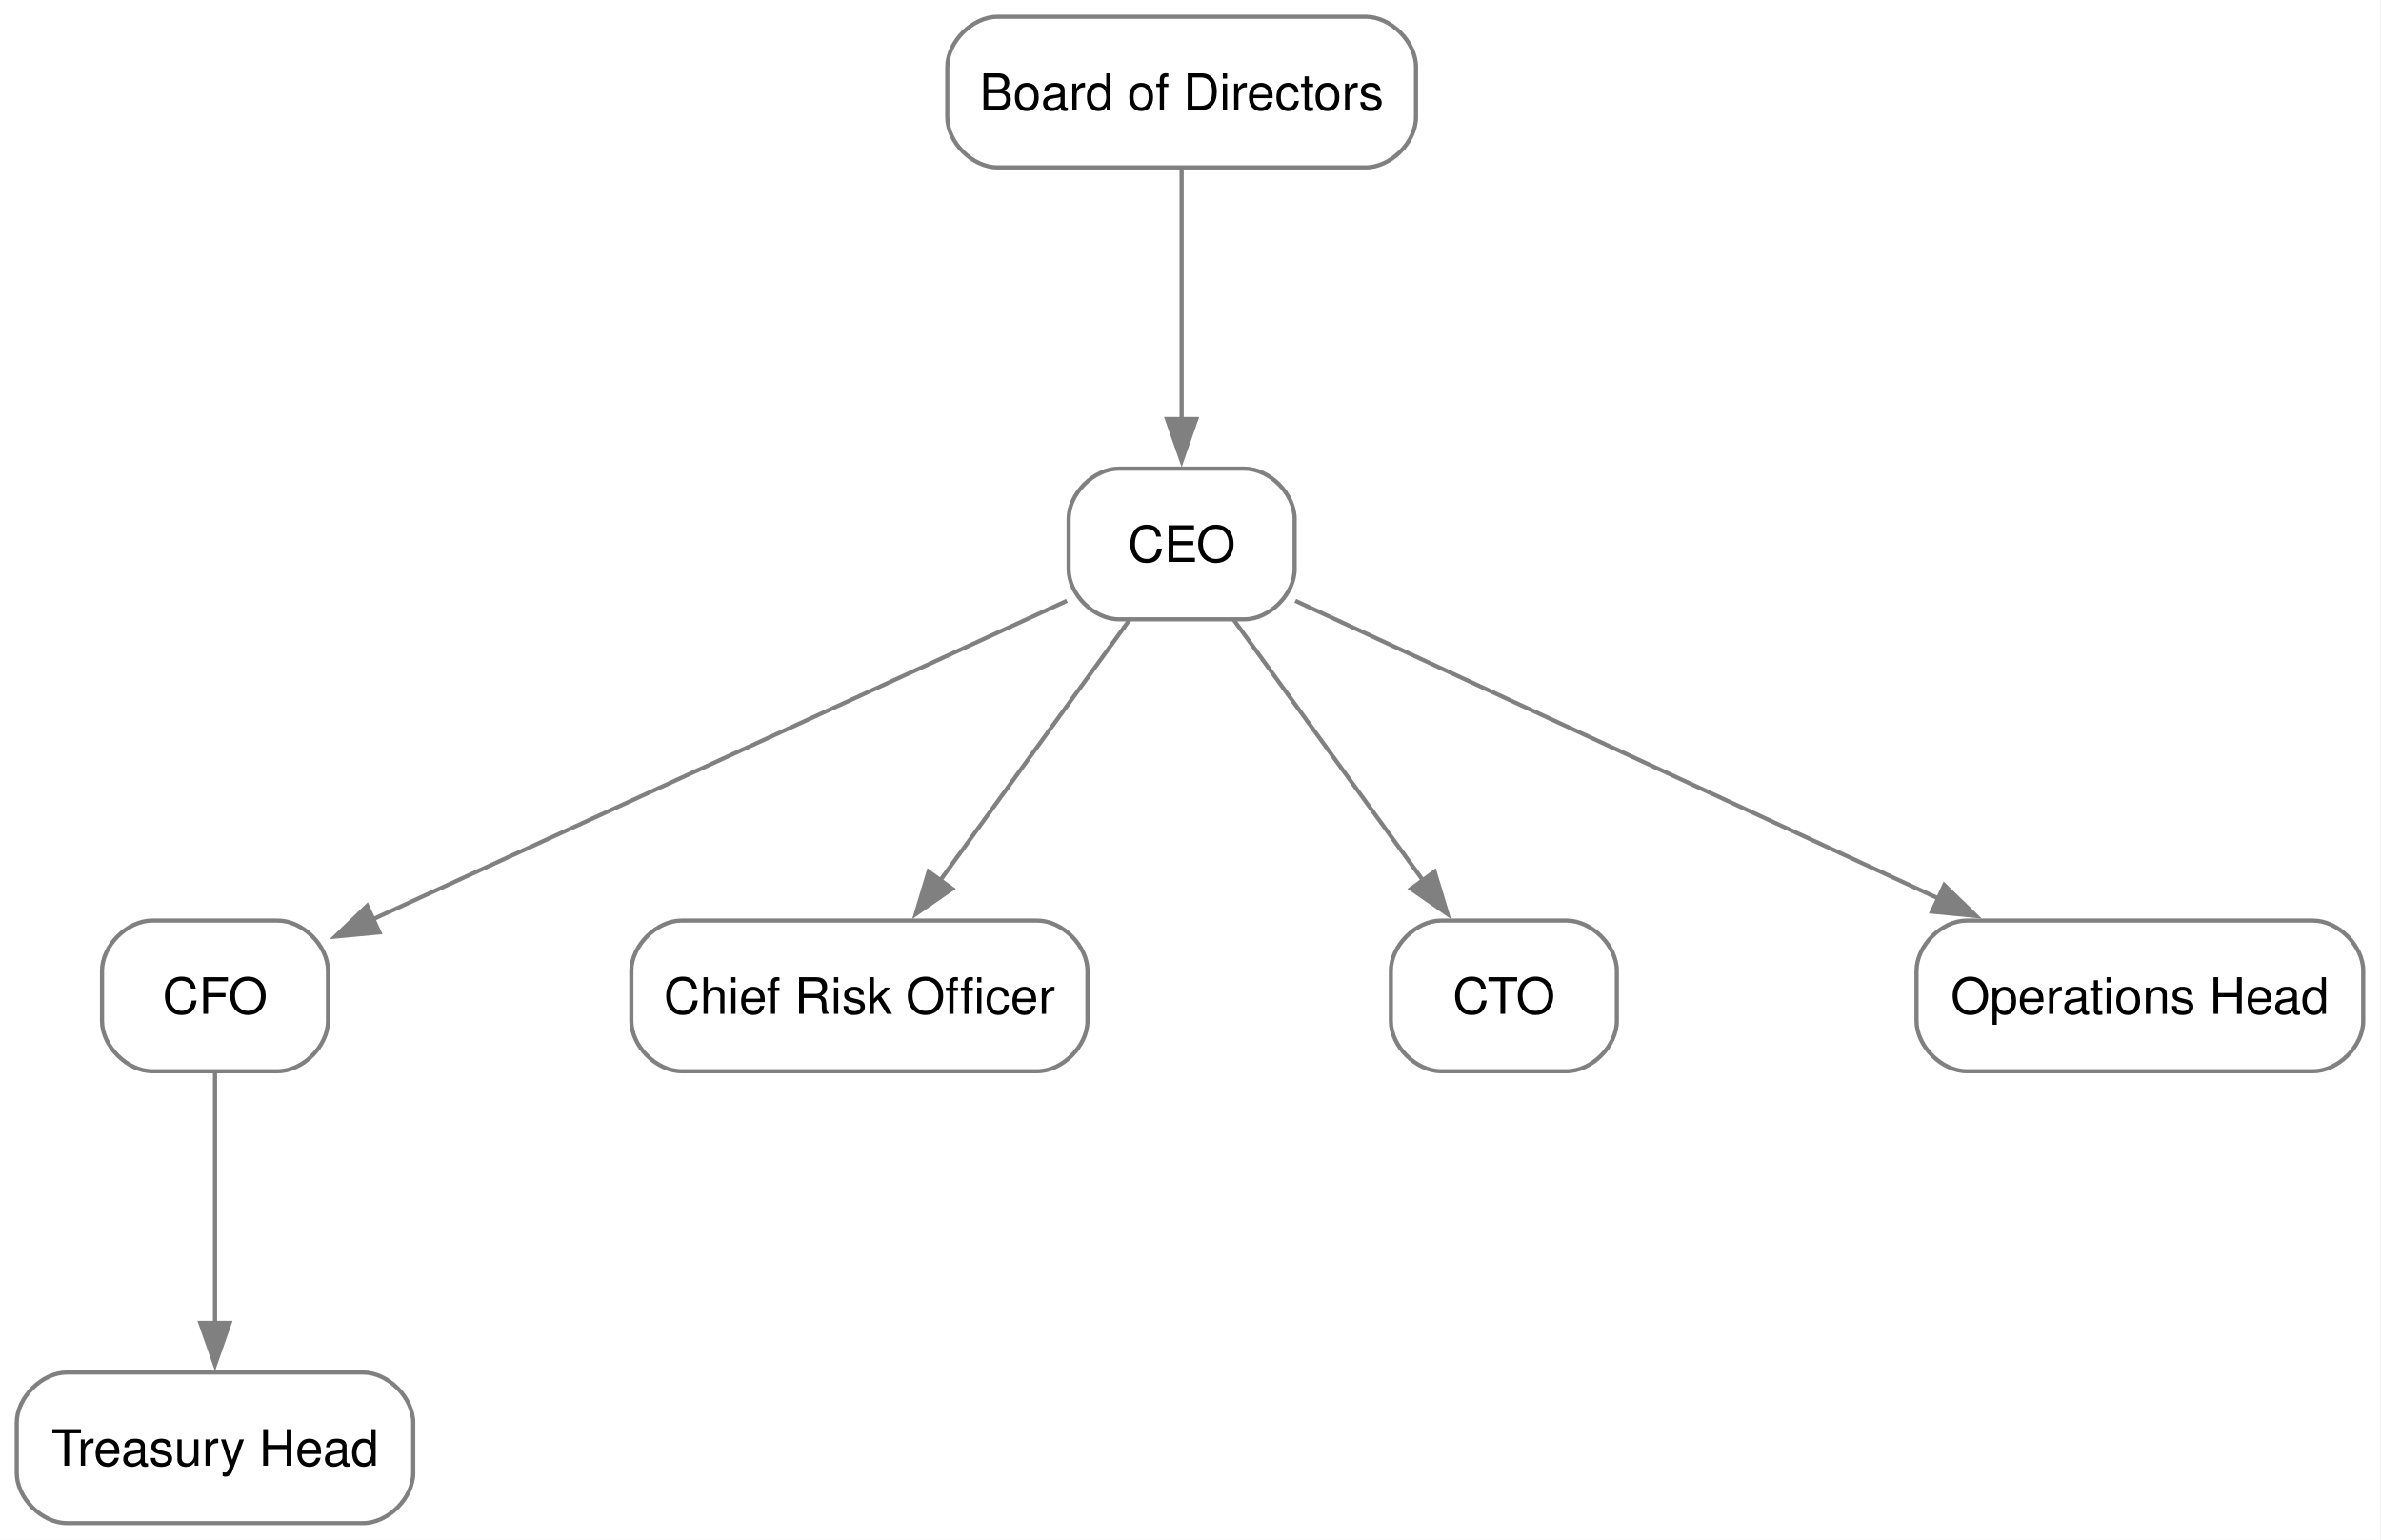
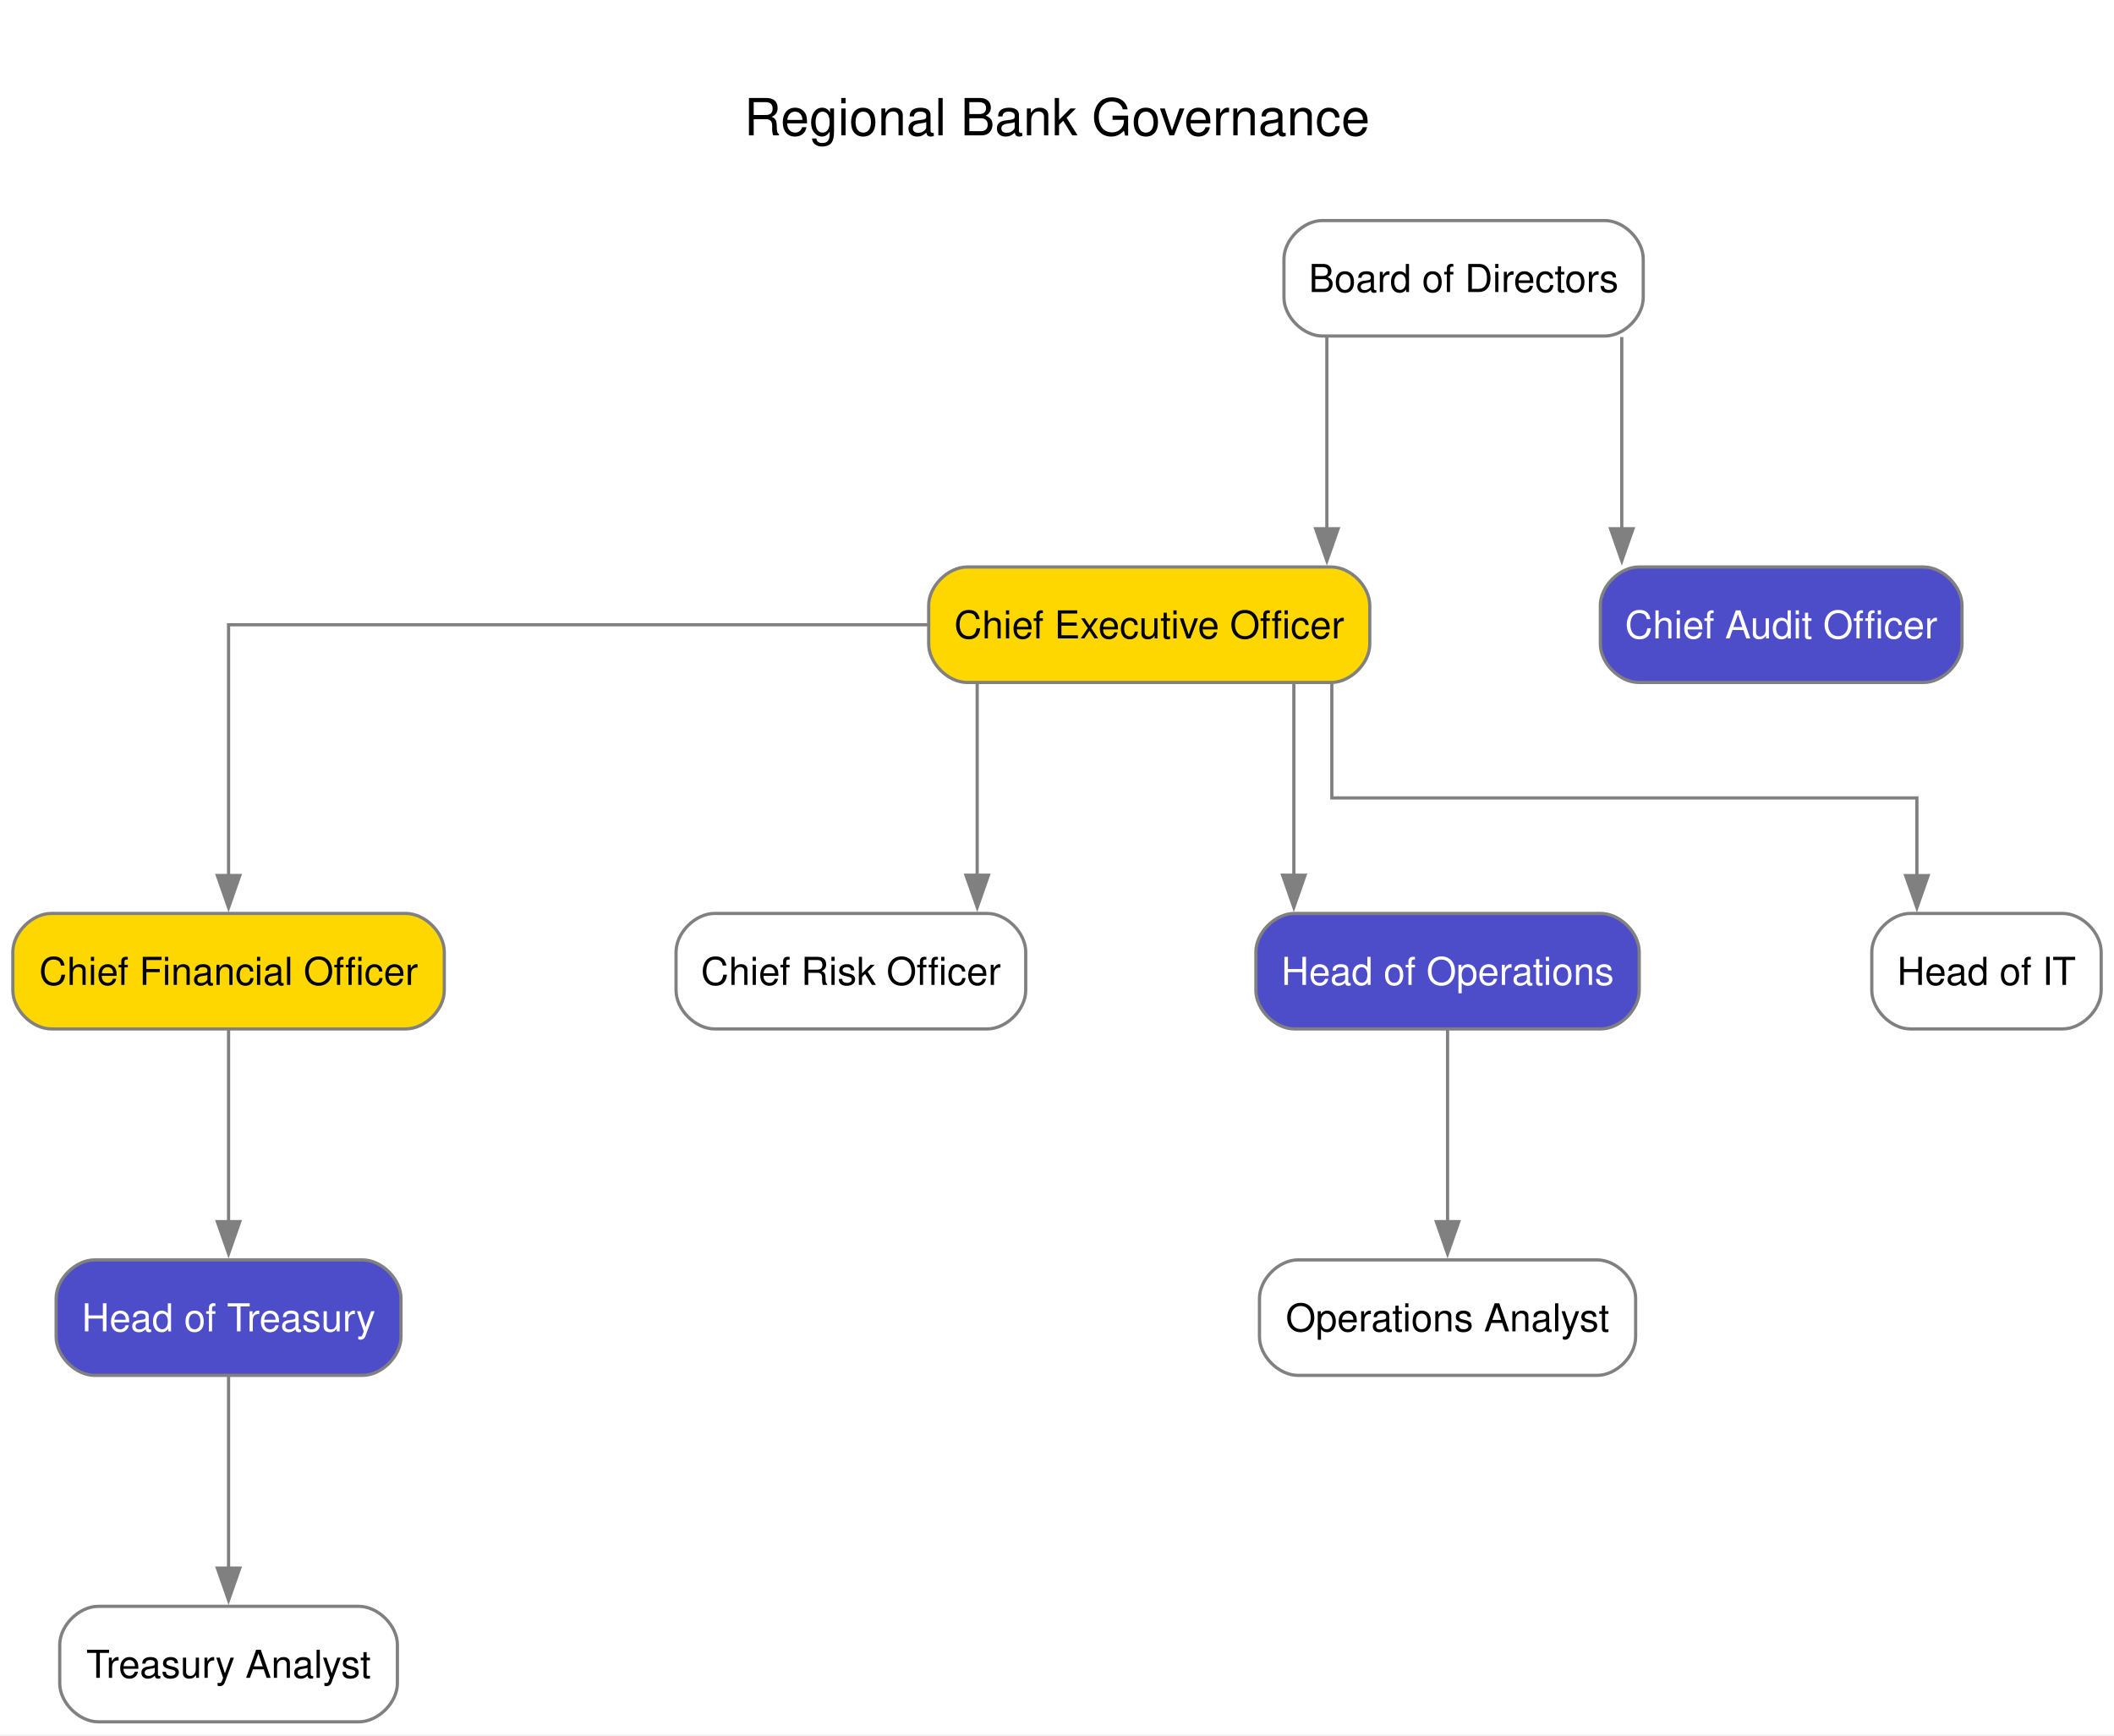
- <svg xmlns="http://www.w3.org/2000/svg" width="569pt" height="368pt" viewBox="0.00 0.00 569.00 368.00">
-   <g id="graph0" class="graph" transform="scale(1 1) rotate(0) translate(4 364)">
-     <polygon fill="white" stroke="none" points="-4,4 -4,-364 564.75,-364 564.75,4 -4,4" />
+ <svg xmlns="http://www.w3.org/2000/svg" width="659pt" height="541pt" viewBox="0.00 0.00 659.00 541.00">
+   <g id="graph0" class="graph" transform="scale(1 1) rotate(0) translate(4 536.75)">
+     <polygon fill="white" stroke="none" points="-4,4 -4,-536.75 655,-536.75 655,4 -4,4" />
+     <text xml:space="preserve" text-anchor="middle" x="325.5" y="-494.55" font-family="Helvetica,sans-Serif" font-size="16.00">Regional Bank Governance</text>
    <g id="node1" class="node">
-       <path fill="#ffffff" stroke="#808080" d="M322.38,-360C322.38,-360 234.38,-360 234.38,-360 228.38,-360 222.38,-354 222.38,-348 222.38,-348 222.38,-336 222.38,-336 222.38,-330 228.38,-324 234.38,-324 234.38,-324 322.38,-324 322.38,-324 328.38,-324 334.38,-330 334.38,-336 334.38,-336 334.38,-348 334.38,-348 334.38,-354 328.38,-360 322.38,-360" />
-       <text xml:space="preserve" text-anchor="middle" x="278.38" y="-337.73" font-family="Helvetica,sans-Serif" font-size="12.00">Board of Directors</text>
+       <path fill="#ffffff" stroke="#808080" d="M496.25,-468C496.25,-468 408.25,-468 408.25,-468 402.25,-468 396.25,-462 396.25,-456 396.25,-456 396.25,-444 396.25,-444 396.25,-438 402.25,-432 408.25,-432 408.25,-432 496.25,-432 496.25,-432 502.25,-432 508.25,-438 508.25,-444 508.25,-444 508.25,-456 508.25,-456 508.25,-462 502.25,-468 496.25,-468" />
+       <text xml:space="preserve" text-anchor="middle" x="452.25" y="-445.73" font-family="Helvetica,sans-Serif" font-size="12.00">Board of Directors</text>
    </g>
    <g id="node2" class="node">
-       <path fill="#ffffff" stroke="#808080" d="M293.38,-252C293.38,-252 263.38,-252 263.38,-252 257.38,-252 251.38,-246 251.38,-240 251.38,-240 251.38,-228 251.38,-228 251.38,-222 257.38,-216 263.38,-216 263.38,-216 293.38,-216 293.38,-216 299.38,-216 305.38,-222 305.38,-228 305.38,-228 305.38,-240 305.38,-240 305.38,-246 299.38,-252 293.38,-252" />
-       <text xml:space="preserve" text-anchor="middle" x="278.38" y="-229.72" font-family="Helvetica,sans-Serif" font-size="12.00">CEO</text>
+       <path fill="#ffd700" stroke="#808080" d="M411,-360C411,-360 297.5,-360 297.5,-360 291.5,-360 285.5,-354 285.5,-348 285.5,-348 285.5,-336 285.5,-336 285.5,-330 291.5,-324 297.5,-324 297.5,-324 411,-324 411,-324 417,-324 423,-330 423,-336 423,-336 423,-348 423,-348 423,-354 417,-360 411,-360" />
+       <text xml:space="preserve" text-anchor="middle" x="354.25" y="-337.73" font-family="Helvetica,sans-Serif" font-size="12.00">Chief Executive Officer</text>
    </g>
    <g id="edge1" class="edge">
-       <path fill="none" stroke="#808080" d="M278.38,-323.97C278.38,-307.76 278.38,-283.06 278.38,-263.79" />
-       <polygon fill="#808080" stroke="#808080" points="281.88,-263.85 278.38,-253.85 274.88,-263.85 281.88,-263.85" />
+       <path fill="none" stroke="#808080" d="M409.62,-431.68C409.62,-431.68 409.62,-371.92 409.62,-371.92" />
+       <polygon fill="#808080" stroke="#808080" points="413.13,-371.92 409.63,-361.92 406.13,-371.92 413.13,-371.92" />
+     </g>
+     <g id="node5" class="node">
+       <path fill="#4d4dc9" stroke="#808080" d="M595.62,-360C595.62,-360 506.88,-360 506.88,-360 500.88,-360 494.88,-354 494.88,-348 494.88,-348 494.88,-336 494.88,-336 494.88,-330 500.88,-324 506.88,-324 506.88,-324 595.62,-324 595.62,-324 601.62,-324 607.62,-330 607.62,-336 607.62,-336 607.62,-348 607.62,-348 607.62,-354 601.62,-360 595.62,-360" />
+       <text xml:space="preserve" text-anchor="middle" x="551.25" y="-337.73" font-family="Helvetica,sans-Serif" font-size="12.00" fill="white">Chief Audit Officer</text>
+     </g>
+     <g id="edge4" class="edge">
+       <path fill="none" stroke="#808080" d="M501.56,-431.68C501.56,-431.68 501.56,-371.92 501.56,-371.92" />
+       <polygon fill="#808080" stroke="#808080" points="505.06,-371.92 501.56,-361.92 498.06,-371.92 505.06,-371.92" />
    </g>
    <g id="node3" class="node">
-       <path fill="#ffffff" stroke="#808080" d="M62.38,-144C62.38,-144 32.38,-144 32.38,-144 26.38,-144 20.38,-138 20.38,-132 20.38,-132 20.38,-120 20.38,-120 20.38,-114 26.38,-108 32.38,-108 32.38,-108 62.38,-108 62.38,-108 68.38,-108 74.38,-114 74.38,-120 74.38,-120 74.38,-132 74.38,-132 74.38,-138 68.38,-144 62.38,-144" />
-       <text xml:space="preserve" text-anchor="middle" x="47.38" y="-121.72" font-family="Helvetica,sans-Serif" font-size="12.00">CFO</text>
+       <path fill="#ffd700" stroke="#808080" d="M122.5,-252C122.5,-252 12,-252 12,-252 6,-252 0,-246 0,-240 0,-240 0,-228 0,-228 0,-222 6,-216 12,-216 12,-216 122.5,-216 122.5,-216 128.5,-216 134.5,-222 134.5,-228 134.5,-228 134.5,-240 134.5,-240 134.5,-246 128.5,-252 122.5,-252" />
+       <text xml:space="preserve" text-anchor="middle" x="67.25" y="-229.72" font-family="Helvetica,sans-Serif" font-size="12.00">Chief Financial Officer</text>
    </g>
    <g id="edge2" class="edge">
-       <path fill="none" stroke="#808080" d="M250.97,-220.42C209.72,-201.5 131.58,-165.64 85.02,-144.27" />
-       <polygon fill="#808080" stroke="#808080" points="86.67,-141.18 76.12,-140.19 83.75,-147.54 86.67,-141.18" />
+       <path fill="none" stroke="#808080" d="M285.14,-342C200.22,-342 67.25,-342 67.25,-342 67.25,-342 67.25,-263.83 67.25,-263.83" />
+       <polygon fill="#808080" stroke="#808080" points="70.75,-263.83 67.25,-253.83 63.75,-263.83 70.75,-263.83" />
    </g>
    <g id="node4" class="node">
-       <path fill="#ffffff" stroke="#808080" d="M243.88,-144C243.88,-144 158.88,-144 158.88,-144 152.88,-144 146.88,-138 146.88,-132 146.88,-132 146.88,-120 146.88,-120 146.88,-114 152.88,-108 158.88,-108 158.88,-108 243.88,-108 243.88,-108 249.88,-108 255.88,-114 255.88,-120 255.88,-120 255.88,-132 255.88,-132 255.88,-138 249.88,-144 243.88,-144" />
-       <text xml:space="preserve" text-anchor="middle" x="201.38" y="-121.72" font-family="Helvetica,sans-Serif" font-size="12.00">Chief Risk Officer</text>
+       <path fill="#ffffff" stroke="#808080" d="M303.75,-252C303.75,-252 218.75,-252 218.75,-252 212.75,-252 206.75,-246 206.75,-240 206.75,-240 206.75,-228 206.75,-228 206.75,-222 212.75,-216 218.75,-216 218.75,-216 303.75,-216 303.75,-216 309.75,-216 315.75,-222 315.75,-228 315.75,-228 315.75,-240 315.75,-240 315.75,-246 309.75,-252 303.75,-252" />
+       <text xml:space="preserve" text-anchor="middle" x="261.25" y="-229.72" font-family="Helvetica,sans-Serif" font-size="12.00">Chief Risk Officer</text>
    </g>
    <g id="edge3" class="edge">
-       <path fill="none" stroke="#808080" d="M266,-215.97C253.78,-199.15 234.92,-173.17 220.71,-153.62" />
-       <polygon fill="#808080" stroke="#808080" points="223.57,-151.6 214.86,-145.57 217.91,-155.71 223.57,-151.6" />
-     </g>
-     <g id="node5" class="node">
-       <path fill="#ffffff" stroke="#808080" d="M370.38,-144C370.38,-144 340.38,-144 340.38,-144 334.38,-144 328.38,-138 328.38,-132 328.38,-132 328.38,-120 328.38,-120 328.38,-114 334.38,-108 340.38,-108 340.38,-108 370.38,-108 370.38,-108 376.38,-108 382.38,-114 382.38,-120 382.38,-120 382.38,-132 382.38,-132 382.38,-138 376.38,-144 370.38,-144" />
-       <text xml:space="preserve" text-anchor="middle" x="355.38" y="-121.72" font-family="Helvetica,sans-Serif" font-size="12.00">CTO</text>
-     </g>
-     <g id="edge4" class="edge">
-       <path fill="none" stroke="#808080" d="M290.75,-215.97C302.97,-199.15 321.83,-173.17 336.04,-153.62" />
-       <polygon fill="#808080" stroke="#808080" points="338.84,-155.71 341.89,-145.57 333.18,-151.6 338.84,-155.71" />
+       <path fill="none" stroke="#808080" d="M300.62,-323.68C300.62,-323.68 300.62,-263.92 300.62,-263.92" />
+       <polygon fill="#808080" stroke="#808080" points="304.13,-263.92 300.63,-253.92 297.13,-263.92 304.13,-263.92" />
    </g>
    <g id="node7" class="node">
-       <path fill="#ffffff" stroke="#808080" d="M548.75,-144C548.75,-144 466,-144 466,-144 460,-144 454,-138 454,-132 454,-132 454,-120 454,-120 454,-114 460,-108 466,-108 466,-108 548.75,-108 548.75,-108 554.75,-108 560.75,-114 560.75,-120 560.75,-120 560.75,-132 560.75,-132 560.75,-138 554.75,-144 548.75,-144" />
-       <text xml:space="preserve" text-anchor="middle" x="507.38" y="-121.72" font-family="Helvetica,sans-Serif" font-size="12.00">Operations Head</text>
+       <path fill="#4d4dc9" stroke="#808080" d="M495,-252C495,-252 399.5,-252 399.5,-252 393.5,-252 387.5,-246 387.5,-240 387.5,-240 387.5,-228 387.5,-228 387.5,-222 393.5,-216 399.5,-216 399.5,-216 495,-216 495,-216 501,-216 507,-222 507,-228 507,-228 507,-240 507,-240 507,-246 501,-252 495,-252" />
+       <text xml:space="preserve" text-anchor="middle" x="447.25" y="-229.72" font-family="Helvetica,sans-Serif" font-size="12.00" fill="white">Head of Operations</text>
    </g>
    <g id="edge6" class="edge">
-       <path fill="none" stroke="#808080" d="M305.54,-220.42C343.43,-202.89 412.74,-170.81 459.43,-149.19" />
-       <polygon fill="#808080" stroke="#808080" points="460.63,-152.49 468.23,-145.12 457.69,-146.14 460.63,-152.49" />
+       <path fill="none" stroke="#808080" d="M399.33,-323.68C399.33,-323.68 399.33,-263.92 399.33,-263.92" />
+       <polygon fill="#808080" stroke="#808080" points="402.83,-263.92 399.33,-253.92 395.83,-263.92 402.83,-263.92" />
+     </g>
+     <g id="node8" class="node">
+       <path fill="#ffffff" stroke="#808080" d="M639,-252C639,-252 591.5,-252 591.5,-252 585.5,-252 579.5,-246 579.5,-240 579.5,-240 579.5,-228 579.5,-228 579.5,-222 585.5,-216 591.5,-216 591.5,-216 639,-216 639,-216 645,-216 651,-222 651,-228 651,-228 651,-240 651,-240 651,-246 645,-252 639,-252" />
+       <text xml:space="preserve" text-anchor="middle" x="615.25" y="-229.72" font-family="Helvetica,sans-Serif" font-size="12.00">Head of IT</text>
+     </g>
+     <g id="edge7" class="edge">
+       <path fill="none" stroke="#808080" d="M411.17,-323.72C411.17,-308.05 411.17,-288 411.17,-288 411.17,-288 593.56,-288 593.56,-288 593.56,-288 593.56,-263.8 593.56,-263.8" />
+       <polygon fill="#808080" stroke="#808080" points="597.06,-263.8 593.56,-253.8 590.06,-263.8 597.06,-263.8" />
    </g>
    <g id="node6" class="node">
-       <path fill="#ffffff" stroke="#808080" d="M82.75,-36C82.75,-36 12,-36 12,-36 6,-36 0,-30 0,-24 0,-24 0,-12 0,-12 0,-6 6,0 12,0 12,0 82.75,0 82.75,0 88.75,0 94.75,-6 94.75,-12 94.75,-12 94.75,-24 94.75,-24 94.75,-30 88.75,-36 82.75,-36" />
-       <text xml:space="preserve" text-anchor="middle" x="47.38" y="-13.72" font-family="Helvetica,sans-Serif" font-size="12.00">Treasury Head</text>
+       <path fill="#4d4dc9" stroke="#808080" d="M109,-144C109,-144 25.5,-144 25.5,-144 19.5,-144 13.5,-138 13.5,-132 13.5,-132 13.5,-120 13.5,-120 13.5,-114 19.5,-108 25.5,-108 25.5,-108 109,-108 109,-108 115,-108 121,-114 121,-120 121,-120 121,-132 121,-132 121,-138 115,-144 109,-144" />
+       <text xml:space="preserve" text-anchor="middle" x="67.25" y="-121.72" font-family="Helvetica,sans-Serif" font-size="12.00" fill="white">Head of Treasury</text>
    </g>
    <g id="edge5" class="edge">
-       <path fill="none" stroke="#808080" d="M47.38,-107.97C47.38,-91.76 47.38,-67.06 47.38,-47.79" />
-       <polygon fill="#808080" stroke="#808080" points="50.88,-47.85 47.38,-37.85 43.88,-47.85 50.88,-47.85" />
+       <path fill="none" stroke="#808080" d="M67.25,-215.68C67.25,-215.68 67.25,-155.92 67.25,-155.92" />
+       <polygon fill="#808080" stroke="#808080" points="70.75,-155.92 67.25,-145.92 63.75,-155.92 70.75,-155.92" />
+     </g>
+     <g id="node9" class="node">
+       <path fill="#ffffff" stroke="#808080" d="M107.88,-36C107.88,-36 26.62,-36 26.62,-36 20.62,-36 14.62,-30 14.62,-24 14.62,-24 14.62,-12 14.62,-12 14.62,-6 20.62,0 26.62,0 26.62,0 107.88,0 107.88,0 113.88,0 119.88,-6 119.88,-12 119.88,-12 119.88,-24 119.88,-24 119.88,-30 113.88,-36 107.88,-36" />
+       <text xml:space="preserve" text-anchor="middle" x="67.25" y="-13.72" font-family="Helvetica,sans-Serif" font-size="12.00">Treasury Analyst</text>
+     </g>
+     <g id="edge8" class="edge">
+       <path fill="none" stroke="#808080" d="M67.25,-107.68C67.25,-107.68 67.25,-47.92 67.25,-47.92" />
+       <polygon fill="#808080" stroke="#808080" points="70.75,-47.92 67.25,-37.92 63.75,-47.92 70.75,-47.92" />
+     </g>
+     <g id="node10" class="node">
+       <path fill="#ffffff" stroke="#808080" d="M493.88,-144C493.88,-144 400.62,-144 400.62,-144 394.62,-144 388.62,-138 388.62,-132 388.62,-132 388.62,-120 388.62,-120 388.62,-114 394.62,-108 400.62,-108 400.62,-108 493.88,-108 493.88,-108 499.88,-108 505.88,-114 505.88,-120 505.88,-120 505.88,-132 505.88,-132 505.88,-138 499.88,-144 493.88,-144" />
+       <text xml:space="preserve" text-anchor="middle" x="447.25" y="-121.72" font-family="Helvetica,sans-Serif" font-size="12.00">Operations Analyst</text>
+     </g>
+     <g id="edge9" class="edge">
+       <path fill="none" stroke="#808080" d="M447.25,-215.68C447.25,-215.68 447.25,-155.92 447.25,-155.92" />
+       <polygon fill="#808080" stroke="#808080" points="450.75,-155.92 447.25,-145.92 443.75,-155.92 450.75,-155.92" />
    </g>
  </g>
</svg>
